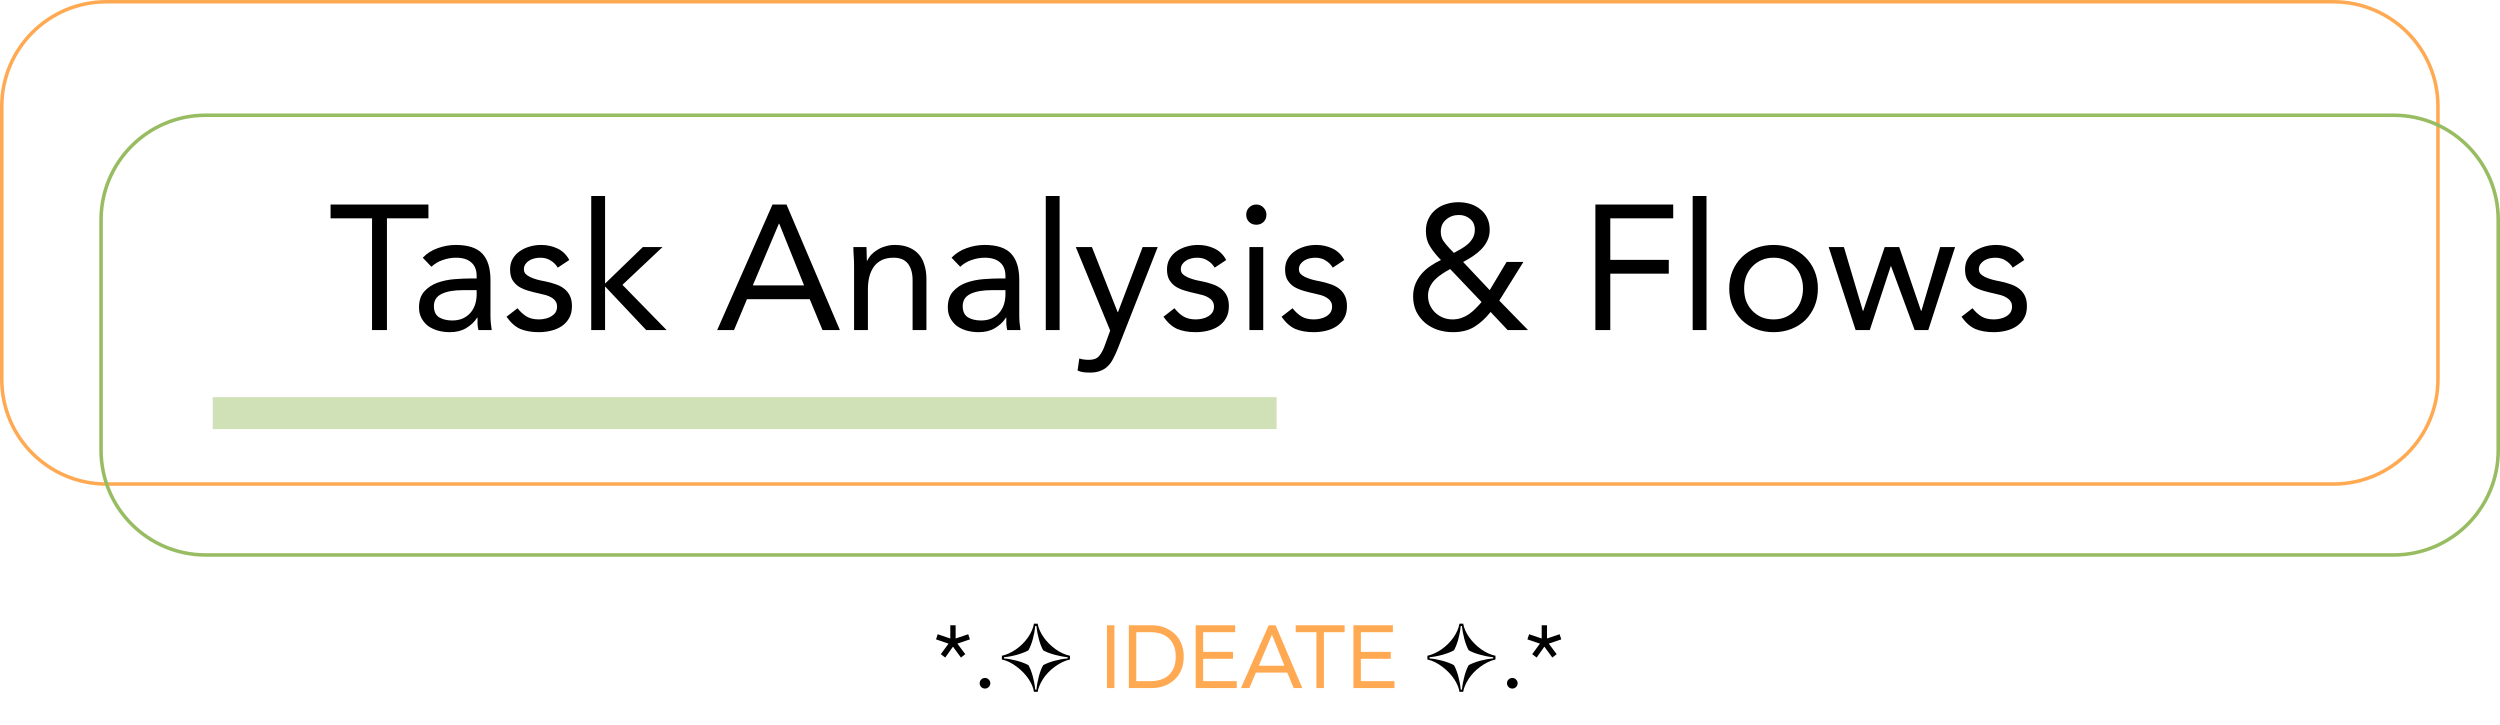
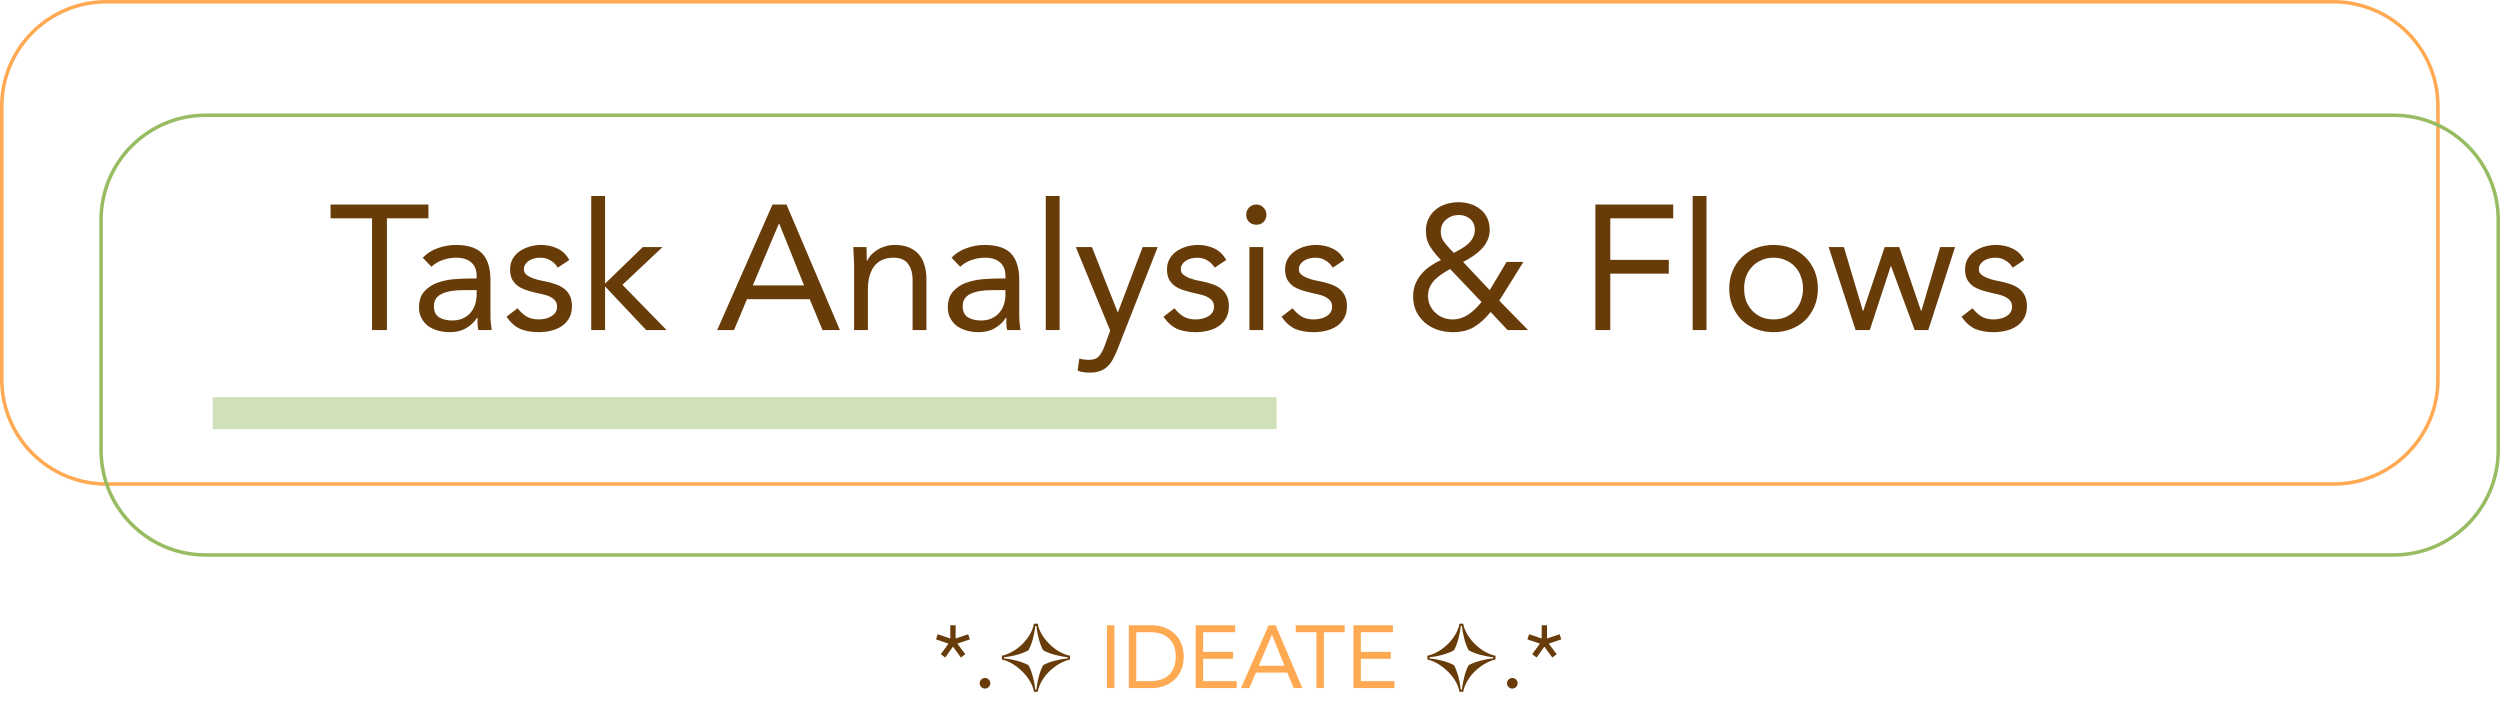
<svg xmlns="http://www.w3.org/2000/svg" width="352" height="102" viewBox="0 0 352 102" fill="none">
-   <path d="M60.323 30.743H54.481V46.471H52.384V30.743H46.543V28.796H60.323V30.743ZM59.522 36.285C60.121 35.669 60.828 35.22 61.644 34.937C62.476 34.638 63.316 34.488 64.165 34.488C65.896 34.488 67.144 34.895 67.91 35.711C68.675 36.526 69.058 37.766 69.058 39.431V44.449C69.058 44.781 69.075 45.131 69.108 45.497C69.141 45.847 69.183 46.171 69.233 46.471H67.36C67.294 46.204 67.252 45.913 67.236 45.597C67.236 45.264 67.236 44.973 67.236 44.723H67.186C66.803 45.322 66.287 45.813 65.638 46.196C65.005 46.579 64.24 46.77 63.341 46.77C62.742 46.77 62.176 46.695 61.644 46.546C61.128 46.396 60.67 46.179 60.27 45.897C59.888 45.597 59.58 45.231 59.347 44.798C59.114 44.365 58.997 43.866 58.997 43.3C58.997 42.335 59.247 41.578 59.746 41.028C60.245 40.479 60.861 40.072 61.594 39.805C62.343 39.539 63.141 39.373 63.99 39.306C64.856 39.239 65.646 39.206 66.362 39.206H67.111V38.856C67.111 38.008 66.853 37.367 66.337 36.934C65.838 36.502 65.13 36.285 64.215 36.285C63.582 36.285 62.958 36.393 62.343 36.61C61.743 36.809 61.211 37.126 60.745 37.558L59.522 36.285ZM65.163 40.854C63.915 40.854 62.925 41.028 62.193 41.378C61.46 41.727 61.094 42.302 61.094 43.1C61.094 43.833 61.336 44.357 61.818 44.673C62.318 44.973 62.933 45.123 63.666 45.123C64.231 45.123 64.722 45.031 65.138 44.848C65.571 44.648 65.929 44.39 66.212 44.074C66.495 43.758 66.711 43.392 66.861 42.976C67.011 42.543 67.094 42.085 67.111 41.603V40.854H65.163ZM72.866 43.4C73.249 43.883 73.665 44.266 74.115 44.548C74.581 44.831 75.163 44.973 75.862 44.973C76.162 44.973 76.461 44.94 76.761 44.873C77.077 44.806 77.36 44.698 77.61 44.548C77.859 44.399 78.059 44.216 78.209 43.999C78.359 43.766 78.433 43.492 78.433 43.175C78.433 42.859 78.359 42.601 78.209 42.401C78.076 42.202 77.893 42.035 77.66 41.902C77.427 41.752 77.16 41.636 76.861 41.553C76.561 41.469 76.253 41.395 75.937 41.328C75.388 41.212 74.864 41.078 74.364 40.929C73.865 40.779 73.424 40.587 73.041 40.354C72.675 40.105 72.376 39.788 72.142 39.406C71.926 39.023 71.818 38.532 71.818 37.933C71.818 37.367 71.943 36.868 72.192 36.435C72.442 36.002 72.775 35.644 73.191 35.361C73.607 35.079 74.073 34.862 74.589 34.712C75.105 34.563 75.638 34.488 76.187 34.488C77.019 34.488 77.784 34.654 78.484 34.987C79.199 35.32 79.757 35.861 80.156 36.61L78.533 37.683C78.284 37.267 77.951 36.934 77.535 36.685C77.135 36.418 76.644 36.285 76.062 36.285C75.796 36.285 75.521 36.319 75.238 36.385C74.972 36.452 74.731 36.551 74.514 36.685C74.298 36.818 74.115 36.992 73.965 37.209C73.832 37.409 73.765 37.642 73.765 37.908C73.765 38.157 73.84 38.374 73.99 38.557C74.156 38.723 74.373 38.873 74.639 39.006C74.922 39.139 75.238 39.256 75.588 39.356C75.954 39.456 76.328 39.539 76.711 39.605C77.227 39.705 77.718 39.839 78.184 40.005C78.65 40.155 79.058 40.363 79.407 40.629C79.757 40.895 80.031 41.228 80.231 41.628C80.431 42.027 80.531 42.518 80.531 43.1C80.531 43.766 80.397 44.332 80.131 44.798C79.865 45.264 79.507 45.647 79.058 45.946C78.625 46.229 78.126 46.437 77.56 46.571C77.01 46.704 76.445 46.77 75.862 46.77C74.864 46.77 73.998 46.62 73.266 46.321C72.55 46.005 71.901 45.431 71.319 44.598L72.866 43.4ZM83.246 27.598H85.194V39.93L90.511 34.787H93.282L87.64 40.105L93.856 46.471H90.985L85.194 40.329V46.471H83.246V27.598ZM108.768 28.796H110.74L118.255 46.471H115.808L114.011 42.127H105.173L103.351 46.471H100.979L108.768 28.796ZM109.717 31.492H109.667L105.997 40.18H113.212L109.717 31.492ZM120.254 37.558C120.254 37.026 120.238 36.526 120.204 36.06C120.171 35.594 120.154 35.17 120.154 34.787H122.002C122.002 35.103 122.01 35.42 122.027 35.736C122.043 36.052 122.052 36.377 122.052 36.71H122.102C122.235 36.427 122.418 36.152 122.651 35.886C122.9 35.619 123.192 35.386 123.525 35.187C123.857 34.97 124.232 34.804 124.648 34.687C125.064 34.554 125.513 34.488 125.996 34.488C126.762 34.488 127.419 34.604 127.968 34.837C128.534 35.07 129 35.395 129.366 35.811C129.732 36.227 129.999 36.734 130.165 37.334C130.348 37.916 130.44 38.557 130.44 39.256V46.471H128.493V39.456C128.493 38.474 128.276 37.7 127.843 37.134C127.411 36.568 126.737 36.285 125.821 36.285C125.189 36.285 124.64 36.393 124.174 36.61C123.724 36.826 123.35 37.134 123.05 37.533C122.767 37.933 122.551 38.407 122.401 38.956C122.268 39.506 122.201 40.113 122.201 40.779V46.471H120.254V37.558ZM133.976 36.285C134.575 35.669 135.283 35.22 136.098 34.937C136.93 34.638 137.771 34.488 138.62 34.488C140.351 34.488 141.599 34.895 142.364 35.711C143.13 36.526 143.513 37.766 143.513 39.431V44.449C143.513 44.781 143.529 45.131 143.563 45.497C143.596 45.847 143.638 46.171 143.688 46.471H141.815C141.749 46.204 141.707 45.913 141.69 45.597C141.69 45.264 141.69 44.973 141.69 44.723H141.64C141.258 45.322 140.742 45.813 140.093 46.196C139.46 46.579 138.695 46.77 137.796 46.77C137.197 46.77 136.631 46.695 136.098 46.546C135.582 46.396 135.125 46.179 134.725 45.897C134.342 45.597 134.035 45.231 133.802 44.798C133.569 44.365 133.452 43.866 133.452 43.3C133.452 42.335 133.702 41.578 134.201 41.028C134.7 40.479 135.316 40.072 136.048 39.805C136.797 39.539 137.596 39.373 138.445 39.306C139.31 39.239 140.101 39.206 140.817 39.206H141.566V38.856C141.566 38.008 141.308 37.367 140.792 36.934C140.292 36.502 139.585 36.285 138.67 36.285C138.037 36.285 137.413 36.393 136.797 36.61C136.198 36.809 135.666 37.126 135.2 37.558L133.976 36.285ZM139.618 40.854C138.37 40.854 137.38 41.028 136.648 41.378C135.915 41.727 135.549 42.302 135.549 43.1C135.549 43.833 135.79 44.357 136.273 44.673C136.772 44.973 137.388 45.123 138.12 45.123C138.686 45.123 139.177 45.031 139.593 44.848C140.026 44.648 140.384 44.39 140.667 44.074C140.95 43.758 141.166 43.392 141.316 42.976C141.466 42.543 141.549 42.085 141.566 41.603V40.854H139.618ZM147.246 27.598H149.194V46.471H147.246V27.598ZM157.363 49.142C157.163 49.641 156.955 50.091 156.739 50.49C156.539 50.906 156.289 51.256 155.99 51.538C155.707 51.838 155.357 52.063 154.941 52.212C154.542 52.379 154.051 52.462 153.468 52.462C153.185 52.462 152.886 52.446 152.57 52.412C152.27 52.379 151.987 52.296 151.721 52.163L151.97 50.465C152.17 50.548 152.378 50.598 152.595 50.615C152.811 50.648 153.061 50.665 153.344 50.665C153.976 50.665 154.442 50.49 154.742 50.141C155.041 49.791 155.299 49.325 155.515 48.742L156.314 46.546L151.471 34.787H153.743L157.363 43.949H157.413L160.883 34.787H163.005L157.363 49.142ZM165.362 43.4C165.745 43.883 166.161 44.266 166.61 44.548C167.076 44.831 167.659 44.973 168.358 44.973C168.657 44.973 168.957 44.94 169.256 44.873C169.573 44.806 169.856 44.698 170.105 44.548C170.355 44.399 170.555 44.216 170.704 43.999C170.854 43.766 170.929 43.492 170.929 43.175C170.929 42.859 170.854 42.601 170.704 42.401C170.571 42.202 170.388 42.035 170.155 41.902C169.922 41.752 169.656 41.636 169.356 41.553C169.057 41.469 168.749 41.395 168.433 41.328C167.883 41.212 167.359 41.078 166.86 40.929C166.361 40.779 165.92 40.587 165.537 40.354C165.171 40.105 164.871 39.788 164.638 39.406C164.422 39.023 164.313 38.532 164.313 37.933C164.313 37.367 164.438 36.868 164.688 36.435C164.938 36.002 165.27 35.644 165.687 35.361C166.103 35.079 166.569 34.862 167.085 34.712C167.6 34.563 168.133 34.488 168.682 34.488C169.514 34.488 170.28 34.654 170.979 34.987C171.695 35.32 172.252 35.861 172.652 36.61L171.029 37.683C170.779 37.267 170.446 36.934 170.03 36.685C169.631 36.418 169.14 36.285 168.557 36.285C168.291 36.285 168.017 36.319 167.734 36.385C167.467 36.452 167.226 36.551 167.01 36.685C166.793 36.818 166.61 36.992 166.46 37.209C166.327 37.409 166.261 37.642 166.261 37.908C166.261 38.157 166.336 38.374 166.485 38.557C166.652 38.723 166.868 38.873 167.134 39.006C167.417 39.139 167.734 39.256 168.083 39.356C168.449 39.456 168.824 39.539 169.207 39.605C169.722 39.705 170.213 39.839 170.679 40.005C171.145 40.155 171.553 40.363 171.903 40.629C172.252 40.895 172.527 41.228 172.727 41.628C172.926 42.027 173.026 42.518 173.026 43.1C173.026 43.766 172.893 44.332 172.627 44.798C172.36 45.264 172.003 45.647 171.553 45.946C171.12 46.229 170.621 46.437 170.055 46.571C169.506 46.704 168.94 46.77 168.358 46.77C167.359 46.77 166.494 46.62 165.761 46.321C165.046 46.005 164.397 45.431 163.814 44.598L165.362 43.4ZM175.917 34.787H177.864V46.471H175.917V34.787ZM175.467 30.219C175.467 29.836 175.6 29.503 175.867 29.22C176.15 28.937 176.491 28.796 176.89 28.796C177.29 28.796 177.622 28.937 177.889 29.22C178.172 29.503 178.313 29.836 178.313 30.219C178.313 30.635 178.18 30.976 177.914 31.242C177.647 31.509 177.306 31.642 176.89 31.642C176.474 31.642 176.133 31.509 175.867 31.242C175.6 30.976 175.467 30.635 175.467 30.219ZM181.989 43.4C182.372 43.883 182.788 44.266 183.237 44.548C183.703 44.831 184.286 44.973 184.985 44.973C185.284 44.973 185.584 44.94 185.883 44.873C186.199 44.806 186.482 44.698 186.732 44.548C186.982 44.399 187.181 44.216 187.331 43.999C187.481 43.766 187.556 43.492 187.556 43.175C187.556 42.859 187.481 42.601 187.331 42.401C187.198 42.202 187.015 42.035 186.782 41.902C186.549 41.752 186.283 41.636 185.983 41.553C185.684 41.469 185.376 41.395 185.059 41.328C184.51 41.212 183.986 41.078 183.487 40.929C182.987 40.779 182.546 40.587 182.164 40.354C181.797 40.105 181.498 39.788 181.265 39.406C181.048 39.023 180.94 38.532 180.94 37.933C180.94 37.367 181.065 36.868 181.315 36.435C181.564 36.002 181.897 35.644 182.313 35.361C182.729 35.079 183.195 34.862 183.711 34.712C184.227 34.563 184.76 34.488 185.309 34.488C186.141 34.488 186.907 34.654 187.606 34.987C188.321 35.32 188.879 35.861 189.278 36.61L187.656 37.683C187.406 37.267 187.073 36.934 186.657 36.685C186.258 36.418 185.767 36.285 185.184 36.285C184.918 36.285 184.643 36.319 184.36 36.385C184.094 36.452 183.853 36.551 183.636 36.685C183.42 36.818 183.237 36.992 183.087 37.209C182.954 37.409 182.887 37.642 182.887 37.908C182.887 38.157 182.962 38.374 183.112 38.557C183.279 38.723 183.495 38.873 183.761 39.006C184.044 39.139 184.36 39.256 184.71 39.356C185.076 39.456 185.451 39.539 185.833 39.605C186.349 39.705 186.84 39.839 187.306 40.005C187.772 40.155 188.18 40.363 188.529 40.629C188.879 40.895 189.154 41.228 189.353 41.628C189.553 42.027 189.653 42.518 189.653 43.1C189.653 43.766 189.52 44.332 189.253 44.798C188.987 45.264 188.629 45.647 188.18 45.946C187.747 46.229 187.248 46.437 186.682 46.571C186.133 46.704 185.567 46.77 184.985 46.77C183.986 46.77 183.121 46.62 182.388 46.321C181.673 46.005 181.023 45.431 180.441 44.598L181.989 43.4ZM209.877 43.924C209.161 44.823 208.395 45.522 207.58 46.021C206.764 46.521 205.766 46.77 204.584 46.77C203.835 46.77 203.12 46.662 202.437 46.446C201.755 46.213 201.156 45.88 200.64 45.447C200.141 45.014 199.733 44.49 199.417 43.874C199.117 43.242 198.967 42.526 198.967 41.727C198.967 41.112 199.067 40.546 199.267 40.03C199.483 39.497 199.766 39.023 200.116 38.607C200.482 38.174 200.898 37.8 201.364 37.483C201.846 37.151 202.354 36.859 202.887 36.61C202.304 36.027 201.805 35.411 201.389 34.762C200.973 34.113 200.765 33.364 200.765 32.516C200.765 31.866 200.889 31.292 201.139 30.793C201.389 30.277 201.722 29.853 202.138 29.52C202.554 29.17 203.036 28.912 203.586 28.746C204.135 28.563 204.717 28.471 205.333 28.471C205.932 28.471 206.498 28.555 207.031 28.721C207.563 28.887 208.029 29.137 208.429 29.47C208.845 29.786 209.169 30.194 209.402 30.693C209.635 31.176 209.752 31.742 209.752 32.391C209.752 32.94 209.635 33.447 209.402 33.913C209.186 34.363 208.895 34.771 208.529 35.137C208.179 35.486 207.78 35.811 207.33 36.11C206.898 36.393 206.457 36.651 206.007 36.884L209.752 40.854L212.124 36.884H214.495L211.1 42.327L215.144 46.471H212.273L209.877 43.924ZM204.709 35.611C205.042 35.428 205.383 35.237 205.733 35.037C206.082 34.837 206.398 34.612 206.681 34.363C206.964 34.113 207.197 33.822 207.38 33.489C207.563 33.156 207.655 32.773 207.655 32.341C207.655 31.692 207.43 31.184 206.981 30.818C206.548 30.452 206.024 30.269 205.408 30.269C204.709 30.269 204.11 30.485 203.611 30.918C203.111 31.334 202.862 31.908 202.862 32.64C202.862 33.123 202.986 33.556 203.236 33.938C203.502 34.305 203.785 34.646 204.085 34.962L204.709 35.611ZM204.185 37.883C203.802 38.083 203.428 38.307 203.061 38.557C202.695 38.79 202.362 39.056 202.063 39.356C201.763 39.655 201.522 39.997 201.339 40.379C201.156 40.762 201.064 41.187 201.064 41.653C201.064 42.135 201.156 42.576 201.339 42.976C201.522 43.375 201.772 43.725 202.088 44.024C202.404 44.324 202.77 44.557 203.186 44.723C203.602 44.89 204.043 44.973 204.509 44.973C204.959 44.973 205.375 44.906 205.758 44.773C206.14 44.64 206.49 44.465 206.806 44.249C207.139 44.016 207.447 43.758 207.73 43.475C208.029 43.175 208.321 42.859 208.604 42.526L204.185 37.883ZM224.631 28.796H235.59V30.743H226.728V36.585H234.966V38.532H226.728V46.471H224.631V28.796ZM238.328 27.598H240.275V46.471H238.328V27.598ZM243.476 40.629C243.476 39.714 243.635 38.882 243.951 38.133C244.267 37.384 244.7 36.743 245.249 36.21C245.798 35.661 246.456 35.237 247.221 34.937C247.987 34.638 248.819 34.488 249.718 34.488C250.616 34.488 251.448 34.638 252.214 34.937C252.98 35.237 253.637 35.661 254.186 36.21C254.735 36.743 255.168 37.384 255.484 38.133C255.801 38.882 255.959 39.714 255.959 40.629C255.959 41.544 255.801 42.377 255.484 43.126C255.168 43.874 254.735 44.523 254.186 45.073C253.637 45.605 252.98 46.021 252.214 46.321C251.448 46.62 250.616 46.77 249.718 46.77C248.819 46.77 247.987 46.62 247.221 46.321C246.456 46.021 245.798 45.605 245.249 45.073C244.7 44.523 244.267 43.874 243.951 43.126C243.635 42.377 243.476 41.544 243.476 40.629ZM245.573 40.629C245.573 41.245 245.665 41.819 245.848 42.352C246.048 42.867 246.331 43.325 246.697 43.725C247.063 44.107 247.496 44.415 247.995 44.648C248.511 44.865 249.085 44.973 249.718 44.973C250.35 44.973 250.916 44.865 251.415 44.648C251.931 44.415 252.372 44.107 252.738 43.725C253.104 43.325 253.379 42.867 253.562 42.352C253.762 41.819 253.862 41.245 253.862 40.629C253.862 40.013 253.762 39.447 253.562 38.931C253.379 38.399 253.104 37.941 252.738 37.558C252.372 37.159 251.931 36.851 251.415 36.635C250.916 36.402 250.35 36.285 249.718 36.285C249.085 36.285 248.511 36.402 247.995 36.635C247.496 36.851 247.063 37.159 246.697 37.558C246.331 37.941 246.048 38.399 245.848 38.931C245.665 39.447 245.573 40.013 245.573 40.629ZM271.505 46.471H269.583L266.263 37.483H266.213L263.267 46.471H261.27L257.475 34.787H259.622L262.293 43.775H262.343L265.364 34.787H267.411L270.482 43.775H270.532L273.178 34.787H275.275L271.505 46.471ZM277.727 43.4C278.11 43.883 278.526 44.266 278.975 44.548C279.441 44.831 280.024 44.973 280.723 44.973C281.022 44.973 281.322 44.94 281.621 44.873C281.937 44.806 282.22 44.698 282.47 44.548C282.72 44.399 282.919 44.216 283.069 43.999C283.219 43.766 283.294 43.492 283.294 43.175C283.294 42.859 283.219 42.601 283.069 42.401C282.936 42.202 282.753 42.035 282.52 41.902C282.287 41.752 282.021 41.636 281.721 41.553C281.422 41.469 281.114 41.395 280.797 41.328C280.248 41.212 279.724 41.078 279.225 40.929C278.725 40.779 278.284 40.587 277.902 40.354C277.535 40.105 277.236 39.788 277.003 39.406C276.786 39.023 276.678 38.532 276.678 37.933C276.678 37.367 276.803 36.868 277.053 36.435C277.302 36.002 277.635 35.644 278.051 35.361C278.467 35.079 278.933 34.862 279.449 34.712C279.965 34.563 280.498 34.488 281.047 34.488C281.879 34.488 282.645 34.654 283.344 34.987C284.059 35.32 284.617 35.861 285.016 36.61L283.394 37.683C283.144 37.267 282.811 36.934 282.395 36.685C281.996 36.418 281.505 36.285 280.922 36.285C280.656 36.285 280.381 36.319 280.098 36.385C279.832 36.452 279.591 36.551 279.374 36.685C279.158 36.818 278.975 36.992 278.825 37.209C278.692 37.409 278.626 37.642 278.626 37.908C278.626 38.157 278.7 38.374 278.85 38.557C279.017 38.723 279.233 38.873 279.499 39.006C279.782 39.139 280.098 39.256 280.448 39.356C280.814 39.456 281.189 39.539 281.571 39.605C282.087 39.705 282.578 39.839 283.044 40.005C283.51 40.155 283.918 40.363 284.268 40.629C284.617 40.895 284.892 41.228 285.091 41.628C285.291 42.027 285.391 42.518 285.391 43.1C285.391 43.766 285.258 44.332 284.991 44.798C284.725 45.264 284.367 45.647 283.918 45.946C283.485 46.229 282.986 46.437 282.42 46.571C281.871 46.704 281.305 46.77 280.723 46.77C279.724 46.77 278.859 46.62 278.126 46.321C277.411 46.005 276.762 45.431 276.179 44.598L277.727 43.4Z" fill="black" />
+   <path d="M60.323 30.743H54.481V46.471H52.384V30.743H46.543V28.796H60.323V30.743ZM59.522 36.285C60.121 35.669 60.828 35.22 61.644 34.937C62.476 34.638 63.316 34.488 64.165 34.488C65.896 34.488 67.144 34.895 67.91 35.711C68.675 36.526 69.058 37.766 69.058 39.431V44.449C69.058 44.781 69.075 45.131 69.108 45.497C69.141 45.847 69.183 46.171 69.233 46.471H67.36C67.294 46.204 67.252 45.913 67.236 45.597C67.236 45.264 67.236 44.973 67.236 44.723H67.186C66.803 45.322 66.287 45.813 65.638 46.196C65.005 46.579 64.24 46.77 63.341 46.77C62.742 46.77 62.176 46.695 61.644 46.546C61.128 46.396 60.67 46.179 60.27 45.897C59.888 45.597 59.58 45.231 59.347 44.798C59.114 44.365 58.997 43.866 58.997 43.3C58.997 42.335 59.247 41.578 59.746 41.028C60.245 40.479 60.861 40.072 61.594 39.805C62.343 39.539 63.141 39.373 63.99 39.306C64.856 39.239 65.646 39.206 66.362 39.206H67.111V38.856C67.111 38.008 66.853 37.367 66.337 36.934C65.838 36.502 65.13 36.285 64.215 36.285C63.582 36.285 62.958 36.393 62.343 36.61C61.743 36.809 61.211 37.126 60.745 37.558L59.522 36.285ZM65.163 40.854C63.915 40.854 62.925 41.028 62.193 41.378C61.46 41.727 61.094 42.302 61.094 43.1C61.094 43.833 61.336 44.357 61.818 44.673C62.318 44.973 62.933 45.123 63.666 45.123C64.231 45.123 64.722 45.031 65.138 44.848C65.571 44.648 65.929 44.39 66.212 44.074C66.495 43.758 66.711 43.392 66.861 42.976C67.011 42.543 67.094 42.085 67.111 41.603V40.854H65.163ZM72.866 43.4C73.249 43.883 73.665 44.266 74.115 44.548C74.581 44.831 75.163 44.973 75.862 44.973C76.162 44.973 76.461 44.94 76.761 44.873C77.077 44.806 77.36 44.698 77.61 44.548C77.859 44.399 78.059 44.216 78.209 43.999C78.359 43.766 78.433 43.492 78.433 43.175C78.433 42.859 78.359 42.601 78.209 42.401C78.076 42.202 77.893 42.035 77.66 41.902C77.427 41.752 77.16 41.636 76.861 41.553C76.561 41.469 76.253 41.395 75.937 41.328C75.388 41.212 74.864 41.078 74.364 40.929C73.865 40.779 73.424 40.587 73.041 40.354C72.675 40.105 72.376 39.788 72.142 39.406C71.926 39.023 71.818 38.532 71.818 37.933C71.818 37.367 71.943 36.868 72.192 36.435C72.442 36.002 72.775 35.644 73.191 35.361C73.607 35.079 74.073 34.862 74.589 34.712C75.105 34.563 75.638 34.488 76.187 34.488C77.019 34.488 77.784 34.654 78.484 34.987C79.199 35.32 79.757 35.861 80.156 36.61L78.533 37.683C78.284 37.267 77.951 36.934 77.535 36.685C77.135 36.418 76.644 36.285 76.062 36.285C75.796 36.285 75.521 36.319 75.238 36.385C74.972 36.452 74.731 36.551 74.514 36.685C74.298 36.818 74.115 36.992 73.965 37.209C73.832 37.409 73.765 37.642 73.765 37.908C73.765 38.157 73.84 38.374 73.99 38.557C74.156 38.723 74.373 38.873 74.639 39.006C74.922 39.139 75.238 39.256 75.588 39.356C75.954 39.456 76.328 39.539 76.711 39.605C77.227 39.705 77.718 39.839 78.184 40.005C78.65 40.155 79.058 40.363 79.407 40.629C79.757 40.895 80.031 41.228 80.231 41.628C80.431 42.027 80.531 42.518 80.531 43.1C80.531 43.766 80.397 44.332 80.131 44.798C79.865 45.264 79.507 45.647 79.058 45.946C78.625 46.229 78.126 46.437 77.56 46.571C77.01 46.704 76.445 46.77 75.862 46.77C74.864 46.77 73.998 46.62 73.266 46.321C72.55 46.005 71.901 45.431 71.319 44.598L72.866 43.4ZM83.246 27.598H85.194V39.93L90.511 34.787H93.282L87.64 40.105L93.856 46.471H90.985L85.194 40.329V46.471H83.246V27.598ZM108.768 28.796H110.74L118.255 46.471H115.808L114.011 42.127H105.173L103.351 46.471H100.979L108.768 28.796ZM109.717 31.492H109.667L105.997 40.18H113.212L109.717 31.492ZM120.254 37.558C120.254 37.026 120.238 36.526 120.204 36.06C120.171 35.594 120.154 35.17 120.154 34.787H122.002C122.002 35.103 122.01 35.42 122.027 35.736C122.043 36.052 122.052 36.377 122.052 36.71H122.102C122.235 36.427 122.418 36.152 122.651 35.886C122.9 35.619 123.192 35.386 123.525 35.187C123.857 34.97 124.232 34.804 124.648 34.687C125.064 34.554 125.513 34.488 125.996 34.488C126.762 34.488 127.419 34.604 127.968 34.837C128.534 35.07 129 35.395 129.366 35.811C129.732 36.227 129.999 36.734 130.165 37.334C130.348 37.916 130.44 38.557 130.44 39.256V46.471H128.493V39.456C128.493 38.474 128.276 37.7 127.843 37.134C127.411 36.568 126.737 36.285 125.821 36.285C125.189 36.285 124.64 36.393 124.174 36.61C123.724 36.826 123.35 37.134 123.05 37.533C122.767 37.933 122.551 38.407 122.401 38.956C122.268 39.506 122.201 40.113 122.201 40.779V46.471H120.254V37.558ZM133.976 36.285C134.575 35.669 135.283 35.22 136.098 34.937C136.93 34.638 137.771 34.488 138.62 34.488C140.351 34.488 141.599 34.895 142.364 35.711C143.13 36.526 143.513 37.766 143.513 39.431V44.449C143.513 44.781 143.529 45.131 143.563 45.497C143.596 45.847 143.638 46.171 143.688 46.471H141.815C141.749 46.204 141.707 45.913 141.69 45.597C141.69 45.264 141.69 44.973 141.69 44.723H141.64C141.258 45.322 140.742 45.813 140.093 46.196C139.46 46.579 138.695 46.77 137.796 46.77C137.197 46.77 136.631 46.695 136.098 46.546C135.582 46.396 135.125 46.179 134.725 45.897C134.342 45.597 134.035 45.231 133.802 44.798C133.569 44.365 133.452 43.866 133.452 43.3C133.452 42.335 133.702 41.578 134.201 41.028C134.7 40.479 135.316 40.072 136.048 39.805C136.797 39.539 137.596 39.373 138.445 39.306C139.31 39.239 140.101 39.206 140.817 39.206H141.566V38.856C141.566 38.008 141.308 37.367 140.792 36.934C140.292 36.502 139.585 36.285 138.67 36.285C138.037 36.285 137.413 36.393 136.797 36.61C136.198 36.809 135.666 37.126 135.2 37.558L133.976 36.285ZM139.618 40.854C138.37 40.854 137.38 41.028 136.648 41.378C135.915 41.727 135.549 42.302 135.549 43.1C135.549 43.833 135.79 44.357 136.273 44.673C136.772 44.973 137.388 45.123 138.12 45.123C138.686 45.123 139.177 45.031 139.593 44.848C140.026 44.648 140.384 44.39 140.667 44.074C140.95 43.758 141.166 43.392 141.316 42.976C141.466 42.543 141.549 42.085 141.566 41.603V40.854H139.618ZM147.246 27.598H149.194V46.471H147.246V27.598ZM157.363 49.142C157.163 49.641 156.955 50.091 156.739 50.49C156.539 50.906 156.289 51.256 155.99 51.538C155.707 51.838 155.357 52.063 154.941 52.212C154.542 52.379 154.051 52.462 153.468 52.462C153.185 52.462 152.886 52.446 152.57 52.412C152.27 52.379 151.987 52.296 151.721 52.163L151.97 50.465C152.17 50.548 152.378 50.598 152.595 50.615C152.811 50.648 153.061 50.665 153.344 50.665C153.976 50.665 154.442 50.49 154.742 50.141C155.041 49.791 155.299 49.325 155.515 48.742L156.314 46.546L151.471 34.787H153.743L157.363 43.949H157.413L160.883 34.787H163.005L157.363 49.142ZM165.362 43.4C165.745 43.883 166.161 44.266 166.61 44.548C167.076 44.831 167.659 44.973 168.358 44.973C168.657 44.973 168.957 44.94 169.256 44.873C169.573 44.806 169.856 44.698 170.105 44.548C170.355 44.399 170.555 44.216 170.704 43.999C170.854 43.766 170.929 43.492 170.929 43.175C170.929 42.859 170.854 42.601 170.704 42.401C170.571 42.202 170.388 42.035 170.155 41.902C169.922 41.752 169.656 41.636 169.356 41.553C169.057 41.469 168.749 41.395 168.433 41.328C167.883 41.212 167.359 41.078 166.86 40.929C166.361 40.779 165.92 40.587 165.537 40.354C165.171 40.105 164.871 39.788 164.638 39.406C164.422 39.023 164.313 38.532 164.313 37.933C164.313 37.367 164.438 36.868 164.688 36.435C164.938 36.002 165.27 35.644 165.687 35.361C166.103 35.079 166.569 34.862 167.085 34.712C167.6 34.563 168.133 34.488 168.682 34.488C169.514 34.488 170.28 34.654 170.979 34.987C171.695 35.32 172.252 35.861 172.652 36.61L171.029 37.683C170.779 37.267 170.446 36.934 170.03 36.685C169.631 36.418 169.14 36.285 168.557 36.285C168.291 36.285 168.017 36.319 167.734 36.385C167.467 36.452 167.226 36.551 167.01 36.685C166.793 36.818 166.61 36.992 166.46 37.209C166.327 37.409 166.261 37.642 166.261 37.908C166.261 38.157 166.336 38.374 166.485 38.557C166.652 38.723 166.868 38.873 167.134 39.006C167.417 39.139 167.734 39.256 168.083 39.356C168.449 39.456 168.824 39.539 169.207 39.605C169.722 39.705 170.213 39.839 170.679 40.005C171.145 40.155 171.553 40.363 171.903 40.629C172.252 40.895 172.527 41.228 172.727 41.628C172.926 42.027 173.026 42.518 173.026 43.1C173.026 43.766 172.893 44.332 172.627 44.798C172.36 45.264 172.003 45.647 171.553 45.946C171.12 46.229 170.621 46.437 170.055 46.571C169.506 46.704 168.94 46.77 168.358 46.77C167.359 46.77 166.494 46.62 165.761 46.321C165.046 46.005 164.397 45.431 163.814 44.598L165.362 43.4ZM175.917 34.787H177.864V46.471H175.917V34.787ZM175.467 30.219C175.467 29.836 175.6 29.503 175.867 29.22C176.15 28.937 176.491 28.796 176.89 28.796C177.29 28.796 177.622 28.937 177.889 29.22C178.172 29.503 178.313 29.836 178.313 30.219C178.313 30.635 178.18 30.976 177.914 31.242C177.647 31.509 177.306 31.642 176.89 31.642C176.474 31.642 176.133 31.509 175.867 31.242C175.6 30.976 175.467 30.635 175.467 30.219ZM181.989 43.4C182.372 43.883 182.788 44.266 183.237 44.548C183.703 44.831 184.286 44.973 184.985 44.973C185.284 44.973 185.584 44.94 185.883 44.873C186.199 44.806 186.482 44.698 186.732 44.548C186.982 44.399 187.181 44.216 187.331 43.999C187.481 43.766 187.556 43.492 187.556 43.175C187.556 42.859 187.481 42.601 187.331 42.401C187.198 42.202 187.015 42.035 186.782 41.902C186.549 41.752 186.283 41.636 185.983 41.553C185.684 41.469 185.376 41.395 185.059 41.328C184.51 41.212 183.986 41.078 183.487 40.929C182.987 40.779 182.546 40.587 182.164 40.354C181.797 40.105 181.498 39.788 181.265 39.406C181.048 39.023 180.94 38.532 180.94 37.933C180.94 37.367 181.065 36.868 181.315 36.435C181.564 36.002 181.897 35.644 182.313 35.361C182.729 35.079 183.195 34.862 183.711 34.712C184.227 34.563 184.76 34.488 185.309 34.488C186.141 34.488 186.907 34.654 187.606 34.987C188.321 35.32 188.879 35.861 189.278 36.61L187.656 37.683C187.406 37.267 187.073 36.934 186.657 36.685C186.258 36.418 185.767 36.285 185.184 36.285C184.918 36.285 184.643 36.319 184.36 36.385C184.094 36.452 183.853 36.551 183.636 36.685C183.42 36.818 183.237 36.992 183.087 37.209C182.954 37.409 182.887 37.642 182.887 37.908C182.887 38.157 182.962 38.374 183.112 38.557C183.279 38.723 183.495 38.873 183.761 39.006C184.044 39.139 184.36 39.256 184.71 39.356C185.076 39.456 185.451 39.539 185.833 39.605C186.349 39.705 186.84 39.839 187.306 40.005C187.772 40.155 188.18 40.363 188.529 40.629C188.879 40.895 189.154 41.228 189.353 41.628C189.553 42.027 189.653 42.518 189.653 43.1C189.653 43.766 189.52 44.332 189.253 44.798C188.987 45.264 188.629 45.647 188.18 45.946C187.747 46.229 187.248 46.437 186.682 46.571C186.133 46.704 185.567 46.77 184.985 46.77C183.986 46.77 183.121 46.62 182.388 46.321C181.673 46.005 181.023 45.431 180.441 44.598L181.989 43.4ZM209.877 43.924C209.161 44.823 208.395 45.522 207.58 46.021C206.764 46.521 205.766 46.77 204.584 46.77C203.835 46.77 203.12 46.662 202.437 46.446C201.755 46.213 201.156 45.88 200.64 45.447C200.141 45.014 199.733 44.49 199.417 43.874C199.117 43.242 198.967 42.526 198.967 41.727C198.967 41.112 199.067 40.546 199.267 40.03C199.483 39.497 199.766 39.023 200.116 38.607C200.482 38.174 200.898 37.8 201.364 37.483C201.846 37.151 202.354 36.859 202.887 36.61C202.304 36.027 201.805 35.411 201.389 34.762C200.973 34.113 200.765 33.364 200.765 32.516C200.765 31.866 200.889 31.292 201.139 30.793C201.389 30.277 201.722 29.853 202.138 29.52C202.554 29.17 203.036 28.912 203.586 28.746C204.135 28.563 204.717 28.471 205.333 28.471C205.932 28.471 206.498 28.555 207.031 28.721C207.563 28.887 208.029 29.137 208.429 29.47C208.845 29.786 209.169 30.194 209.402 30.693C209.635 31.176 209.752 31.742 209.752 32.391C209.752 32.94 209.635 33.447 209.402 33.913C209.186 34.363 208.895 34.771 208.529 35.137C208.179 35.486 207.78 35.811 207.33 36.11C206.898 36.393 206.457 36.651 206.007 36.884L209.752 40.854L212.124 36.884H214.495L211.1 42.327L215.144 46.471H212.273L209.877 43.924ZM204.709 35.611C205.042 35.428 205.383 35.237 205.733 35.037C206.082 34.837 206.398 34.612 206.681 34.363C206.964 34.113 207.197 33.822 207.38 33.489C207.563 33.156 207.655 32.773 207.655 32.341C207.655 31.692 207.43 31.184 206.981 30.818C206.548 30.452 206.024 30.269 205.408 30.269C204.709 30.269 204.11 30.485 203.611 30.918C203.111 31.334 202.862 31.908 202.862 32.64C202.862 33.123 202.986 33.556 203.236 33.938C203.502 34.305 203.785 34.646 204.085 34.962L204.709 35.611ZM204.185 37.883C203.802 38.083 203.428 38.307 203.061 38.557C202.695 38.79 202.362 39.056 202.063 39.356C201.763 39.655 201.522 39.997 201.339 40.379C201.156 40.762 201.064 41.187 201.064 41.653C201.064 42.135 201.156 42.576 201.339 42.976C201.522 43.375 201.772 43.725 202.088 44.024C202.404 44.324 202.77 44.557 203.186 44.723C203.602 44.89 204.043 44.973 204.509 44.973C204.959 44.973 205.375 44.906 205.758 44.773C206.14 44.64 206.49 44.465 206.806 44.249C207.139 44.016 207.447 43.758 207.73 43.475C208.029 43.175 208.321 42.859 208.604 42.526L204.185 37.883ZM224.631 28.796H235.59V30.743H226.728V36.585H234.966V38.532H226.728V46.471H224.631V28.796ZM238.328 27.598H240.275V46.471H238.328V27.598ZM243.476 40.629C243.476 39.714 243.635 38.882 243.951 38.133C244.267 37.384 244.7 36.743 245.249 36.21C245.798 35.661 246.456 35.237 247.221 34.937C247.987 34.638 248.819 34.488 249.718 34.488C250.616 34.488 251.448 34.638 252.214 34.937C252.98 35.237 253.637 35.661 254.186 36.21C254.735 36.743 255.168 37.384 255.484 38.133C255.801 38.882 255.959 39.714 255.959 40.629C255.959 41.544 255.801 42.377 255.484 43.126C255.168 43.874 254.735 44.523 254.186 45.073C253.637 45.605 252.98 46.021 252.214 46.321C251.448 46.62 250.616 46.77 249.718 46.77C248.819 46.77 247.987 46.62 247.221 46.321C246.456 46.021 245.798 45.605 245.249 45.073C244.7 44.523 244.267 43.874 243.951 43.126C243.635 42.377 243.476 41.544 243.476 40.629ZM245.573 40.629C245.573 41.245 245.665 41.819 245.848 42.352C246.048 42.867 246.331 43.325 246.697 43.725C247.063 44.107 247.496 44.415 247.995 44.648C248.511 44.865 249.085 44.973 249.718 44.973C250.35 44.973 250.916 44.865 251.415 44.648C251.931 44.415 252.372 44.107 252.738 43.725C253.104 43.325 253.379 42.867 253.562 42.352C253.762 41.819 253.862 41.245 253.862 40.629C253.862 40.013 253.762 39.447 253.562 38.931C253.379 38.399 253.104 37.941 252.738 37.558C252.372 37.159 251.931 36.851 251.415 36.635C250.916 36.402 250.35 36.285 249.718 36.285C249.085 36.285 248.511 36.402 247.995 36.635C247.496 36.851 247.063 37.159 246.697 37.558C246.331 37.941 246.048 38.399 245.848 38.931C245.665 39.447 245.573 40.013 245.573 40.629ZM271.505 46.471H269.583L266.263 37.483H266.213L263.267 46.471H261.27L257.475 34.787H259.622L262.293 43.775H262.343L265.364 34.787H267.411L270.482 43.775H270.532L273.178 34.787H275.275L271.505 46.471ZM277.727 43.4C278.11 43.883 278.526 44.266 278.975 44.548C279.441 44.831 280.024 44.973 280.723 44.973C281.022 44.973 281.322 44.94 281.621 44.873C281.937 44.806 282.22 44.698 282.47 44.548C282.72 44.399 282.919 44.216 283.069 43.999C283.219 43.766 283.294 43.492 283.294 43.175C283.294 42.859 283.219 42.601 283.069 42.401C282.936 42.202 282.753 42.035 282.52 41.902C282.287 41.752 282.021 41.636 281.721 41.553C281.422 41.469 281.114 41.395 280.797 41.328C280.248 41.212 279.724 41.078 279.225 40.929C278.725 40.779 278.284 40.587 277.902 40.354C277.535 40.105 277.236 39.788 277.003 39.406C276.786 39.023 276.678 38.532 276.678 37.933C276.678 37.367 276.803 36.868 277.053 36.435C277.302 36.002 277.635 35.644 278.051 35.361C278.467 35.079 278.933 34.862 279.449 34.712C279.965 34.563 280.498 34.488 281.047 34.488C281.879 34.488 282.645 34.654 283.344 34.987C284.059 35.32 284.617 35.861 285.016 36.61L283.394 37.683C283.144 37.267 282.811 36.934 282.395 36.685C281.996 36.418 281.505 36.285 280.922 36.285C280.656 36.285 280.381 36.319 280.098 36.385C279.832 36.452 279.591 36.551 279.374 36.685C279.158 36.818 278.975 36.992 278.825 37.209C278.692 37.409 278.626 37.642 278.626 37.908C278.626 38.157 278.7 38.374 278.85 38.557C279.017 38.723 279.233 38.873 279.499 39.006C279.782 39.139 280.098 39.256 280.448 39.356C280.814 39.456 281.189 39.539 281.571 39.605C282.087 39.705 282.578 39.839 283.044 40.005C283.51 40.155 283.918 40.363 284.268 40.629C284.617 40.895 284.892 41.228 285.091 41.628C285.291 42.027 285.391 42.518 285.391 43.1C285.391 43.766 285.258 44.332 284.991 44.798C284.725 45.264 284.367 45.647 283.918 45.946C283.485 46.229 282.986 46.437 282.42 46.571C281.871 46.704 281.305 46.77 280.723 46.77C279.724 46.77 278.859 46.62 278.126 46.321C277.411 46.005 276.762 45.431 276.179 44.598L277.727 43.4Z" fill="#683C09" />
  <rect x="29.957" y="55.922" width="149.787" height="4.494" fill="#98BC61" fill-opacity="0.45" />
  <path d="M14.979 0.25H328.533C336.668 0.25 343.262 6.844 343.262 14.979V53.424C343.262 61.559 336.668 68.153 328.533 68.153H14.979C6.844 68.153 0.25 61.559 0.25 53.424V14.979C0.25 6.844 6.844 0.25 14.979 0.25Z" stroke="#FFAA52" stroke-width="0.499" />
  <path d="M28.959 16.227H337.021C345.156 16.227 351.75 22.822 351.75 30.956V63.41C351.75 71.545 345.156 78.139 337.021 78.139H28.959C20.824 78.139 14.23 71.545 14.23 63.41V30.956C14.23 22.822 20.824 16.227 28.959 16.227Z" stroke="#98BC61" stroke-width="0.499" />
-   <path d="M134.552 89.899L136.324 89.3L136.562 90.024L134.802 90.623L135.912 92.109L135.301 92.583L134.177 91.048L133.091 92.583L132.467 92.109L133.553 90.623L131.793 90.024L132.03 89.3L133.803 89.899V88.04H134.552V89.899ZM138.688 95.454C138.896 95.454 139.07 95.529 139.212 95.679C139.362 95.82 139.437 95.995 139.437 96.203C139.437 96.411 139.358 96.59 139.199 96.74C139.05 96.881 138.879 96.952 138.688 96.952C138.496 96.952 138.322 96.881 138.163 96.74C138.014 96.59 137.939 96.411 137.939 96.203C137.939 95.995 138.009 95.82 138.151 95.679C138.301 95.529 138.48 95.454 138.688 95.454ZM145.582 97.401C145.407 96.328 144.633 94.992 143.185 93.894C142.461 93.344 141.75 92.995 141.063 92.858V92.333C142.449 92.021 143.822 91.048 144.721 89.775C145.17 89.138 145.457 88.489 145.582 87.815H146.106C146.318 89.088 147.317 90.474 148.628 91.41C149.277 91.872 149.951 92.184 150.65 92.333V92.858C149.239 93.145 147.629 94.368 146.843 95.629C146.443 96.265 146.194 96.852 146.106 97.401H145.582ZM145.757 97.102H145.931C146.056 95.803 146.443 94.393 146.88 93.656C147.716 93.182 149.227 92.783 150.325 92.708V92.533C149.227 92.446 147.654 92.021 146.88 91.559C146.443 90.811 146.056 89.438 145.931 88.139H145.757C145.657 89.313 145.282 90.723 144.808 91.559C144.009 92.021 142.511 92.446 141.363 92.533V92.708C142.499 92.795 143.959 93.182 144.808 93.656C145.27 94.468 145.657 95.903 145.757 97.102ZM205.494 97.401C205.32 96.328 204.546 94.992 203.098 93.894C202.374 93.344 201.662 92.995 200.976 92.858V92.333C202.361 92.021 203.734 91.048 204.633 89.775C205.082 89.138 205.37 88.489 205.494 87.815H206.019C206.231 89.088 207.229 90.474 208.54 91.41C209.189 91.872 209.863 92.184 210.562 92.333V92.858C209.152 93.145 207.541 94.368 206.755 95.629C206.356 96.265 206.106 96.852 206.019 97.401H205.494ZM205.669 97.102H205.844C205.969 95.803 206.356 94.393 206.793 93.656C207.629 93.182 209.139 92.783 210.238 92.708V92.533C209.139 92.446 207.566 92.021 206.793 91.559C206.356 90.811 205.969 89.438 205.844 88.139H205.669C205.569 89.313 205.195 90.723 204.72 91.559C203.922 92.021 202.424 92.446 201.275 92.533V92.708C202.411 92.795 203.872 93.182 204.72 93.656C205.182 94.468 205.569 95.903 205.669 97.102ZM212.935 95.454C213.143 95.454 213.318 95.529 213.46 95.679C213.609 95.82 213.684 95.995 213.684 96.203C213.684 96.411 213.605 96.59 213.447 96.74C213.297 96.881 213.127 96.952 212.935 96.952C212.744 96.952 212.569 96.881 212.411 96.74C212.261 96.59 212.186 96.411 212.186 96.203C212.186 95.995 212.257 95.82 212.399 95.679C212.548 95.529 212.727 95.454 212.935 95.454ZM217.82 89.899L219.592 89.3L219.829 90.024L218.069 90.623L219.18 92.109L218.569 92.583L217.445 91.048L216.359 92.583L215.735 92.109L216.821 90.623L215.061 90.024L215.298 89.3L217.071 89.899V88.04H217.82V89.899Z" fill="black" />
+   <path d="M134.552 89.899L136.324 89.3L136.562 90.024L134.802 90.623L135.912 92.109L135.301 92.583L134.177 91.048L133.091 92.583L132.467 92.109L133.553 90.623L131.793 90.024L132.03 89.3L133.803 89.899V88.04H134.552V89.899ZM138.688 95.454C138.896 95.454 139.07 95.529 139.212 95.679C139.362 95.82 139.437 95.995 139.437 96.203C139.437 96.411 139.358 96.59 139.199 96.74C139.05 96.881 138.879 96.952 138.688 96.952C138.496 96.952 138.322 96.881 138.163 96.74C138.014 96.59 137.939 96.411 137.939 96.203C137.939 95.995 138.009 95.82 138.151 95.679C138.301 95.529 138.48 95.454 138.688 95.454ZM145.582 97.401C145.407 96.328 144.633 94.992 143.185 93.894C142.461 93.344 141.75 92.995 141.063 92.858V92.333C142.449 92.021 143.822 91.048 144.721 89.775C145.17 89.138 145.457 88.489 145.582 87.815H146.106C146.318 89.088 147.317 90.474 148.628 91.41C149.277 91.872 149.951 92.184 150.65 92.333V92.858C149.239 93.145 147.629 94.368 146.843 95.629C146.443 96.265 146.194 96.852 146.106 97.401H145.582ZM145.757 97.102H145.931C146.056 95.803 146.443 94.393 146.88 93.656C147.716 93.182 149.227 92.783 150.325 92.708V92.533C149.227 92.446 147.654 92.021 146.88 91.559C146.443 90.811 146.056 89.438 145.931 88.139H145.757C145.657 89.313 145.282 90.723 144.808 91.559C144.009 92.021 142.511 92.446 141.363 92.533V92.708C142.499 92.795 143.959 93.182 144.808 93.656C145.27 94.468 145.657 95.903 145.757 97.102ZM205.494 97.401C205.32 96.328 204.546 94.992 203.098 93.894C202.374 93.344 201.662 92.995 200.976 92.858V92.333C202.361 92.021 203.734 91.048 204.633 89.775C205.082 89.138 205.37 88.489 205.494 87.815H206.019C206.231 89.088 207.229 90.474 208.54 91.41C209.189 91.872 209.863 92.184 210.562 92.333V92.858C209.152 93.145 207.541 94.368 206.755 95.629C206.356 96.265 206.106 96.852 206.019 97.401H205.494ZM205.669 97.102H205.844C205.969 95.803 206.356 94.393 206.793 93.656C207.629 93.182 209.139 92.783 210.238 92.708V92.533C209.139 92.446 207.566 92.021 206.793 91.559C206.356 90.811 205.969 89.438 205.844 88.139H205.669C205.569 89.313 205.195 90.723 204.72 91.559C203.922 92.021 202.424 92.446 201.275 92.533V92.708C202.411 92.795 203.872 93.182 204.72 93.656C205.182 94.468 205.569 95.903 205.669 97.102ZM212.935 95.454C213.143 95.454 213.318 95.529 213.46 95.679C213.609 95.82 213.684 95.995 213.684 96.203C213.684 96.411 213.605 96.59 213.447 96.74C213.297 96.881 213.127 96.952 212.935 96.952C212.744 96.952 212.569 96.881 212.411 96.74C212.261 96.59 212.186 96.411 212.186 96.203C212.186 95.995 212.257 95.82 212.399 95.679C212.548 95.529 212.727 95.454 212.935 95.454ZM217.82 89.899L219.592 89.3L219.829 90.024L218.069 90.623L219.18 92.109L218.569 92.583L217.445 91.048L216.359 92.583L215.735 92.109L216.821 90.623L215.061 90.024L215.298 89.3L217.071 89.899V88.04H217.82V89.899Z" fill="#683C09" />
  <path d="M155.86 88.04H156.909V96.877H155.86V88.04ZM158.94 88.04H162.336C162.627 88.04 162.935 88.073 163.259 88.139C163.584 88.206 163.904 88.314 164.22 88.464C164.545 88.605 164.853 88.793 165.144 89.026C165.444 89.259 165.706 89.541 165.931 89.874C166.155 90.199 166.334 90.578 166.467 91.01C166.6 91.435 166.667 91.917 166.667 92.458C166.667 92.999 166.6 93.486 166.467 93.919C166.334 94.343 166.155 94.722 165.931 95.055C165.706 95.379 165.444 95.658 165.144 95.891C164.853 96.124 164.545 96.315 164.22 96.465C163.904 96.606 163.584 96.71 163.259 96.777C162.935 96.844 162.627 96.877 162.336 96.877H158.94V88.04ZM159.989 95.903H161.986C162.494 95.903 162.964 95.837 163.397 95.704C163.829 95.57 164.204 95.367 164.52 95.092C164.836 94.809 165.086 94.451 165.269 94.019C165.452 93.586 165.544 93.066 165.544 92.458C165.544 91.851 165.452 91.331 165.269 90.898C165.086 90.465 164.836 90.112 164.52 89.837C164.204 89.554 163.829 89.346 163.397 89.213C162.964 89.08 162.494 89.013 161.986 89.013H159.989V95.903ZM168.355 88.04H173.909V89.013H169.403V91.784H173.61V92.758H169.403V95.903H174.134V96.877H168.355V88.04ZM178.625 88.04H179.611L183.368 96.877H182.145L181.246 94.705H176.827L175.916 96.877H174.73L178.625 88.04ZM179.099 89.388H179.074L177.239 93.731H180.847L179.099 89.388ZM189.326 89.013H186.405V96.877H185.357V89.013H182.436V88.04H189.326V89.013ZM190.564 88.04H196.119V89.013H191.613V91.784H195.819V92.758H191.613V95.903H196.344V96.877H190.564V88.04Z" fill="#FFAA52" />
</svg>
